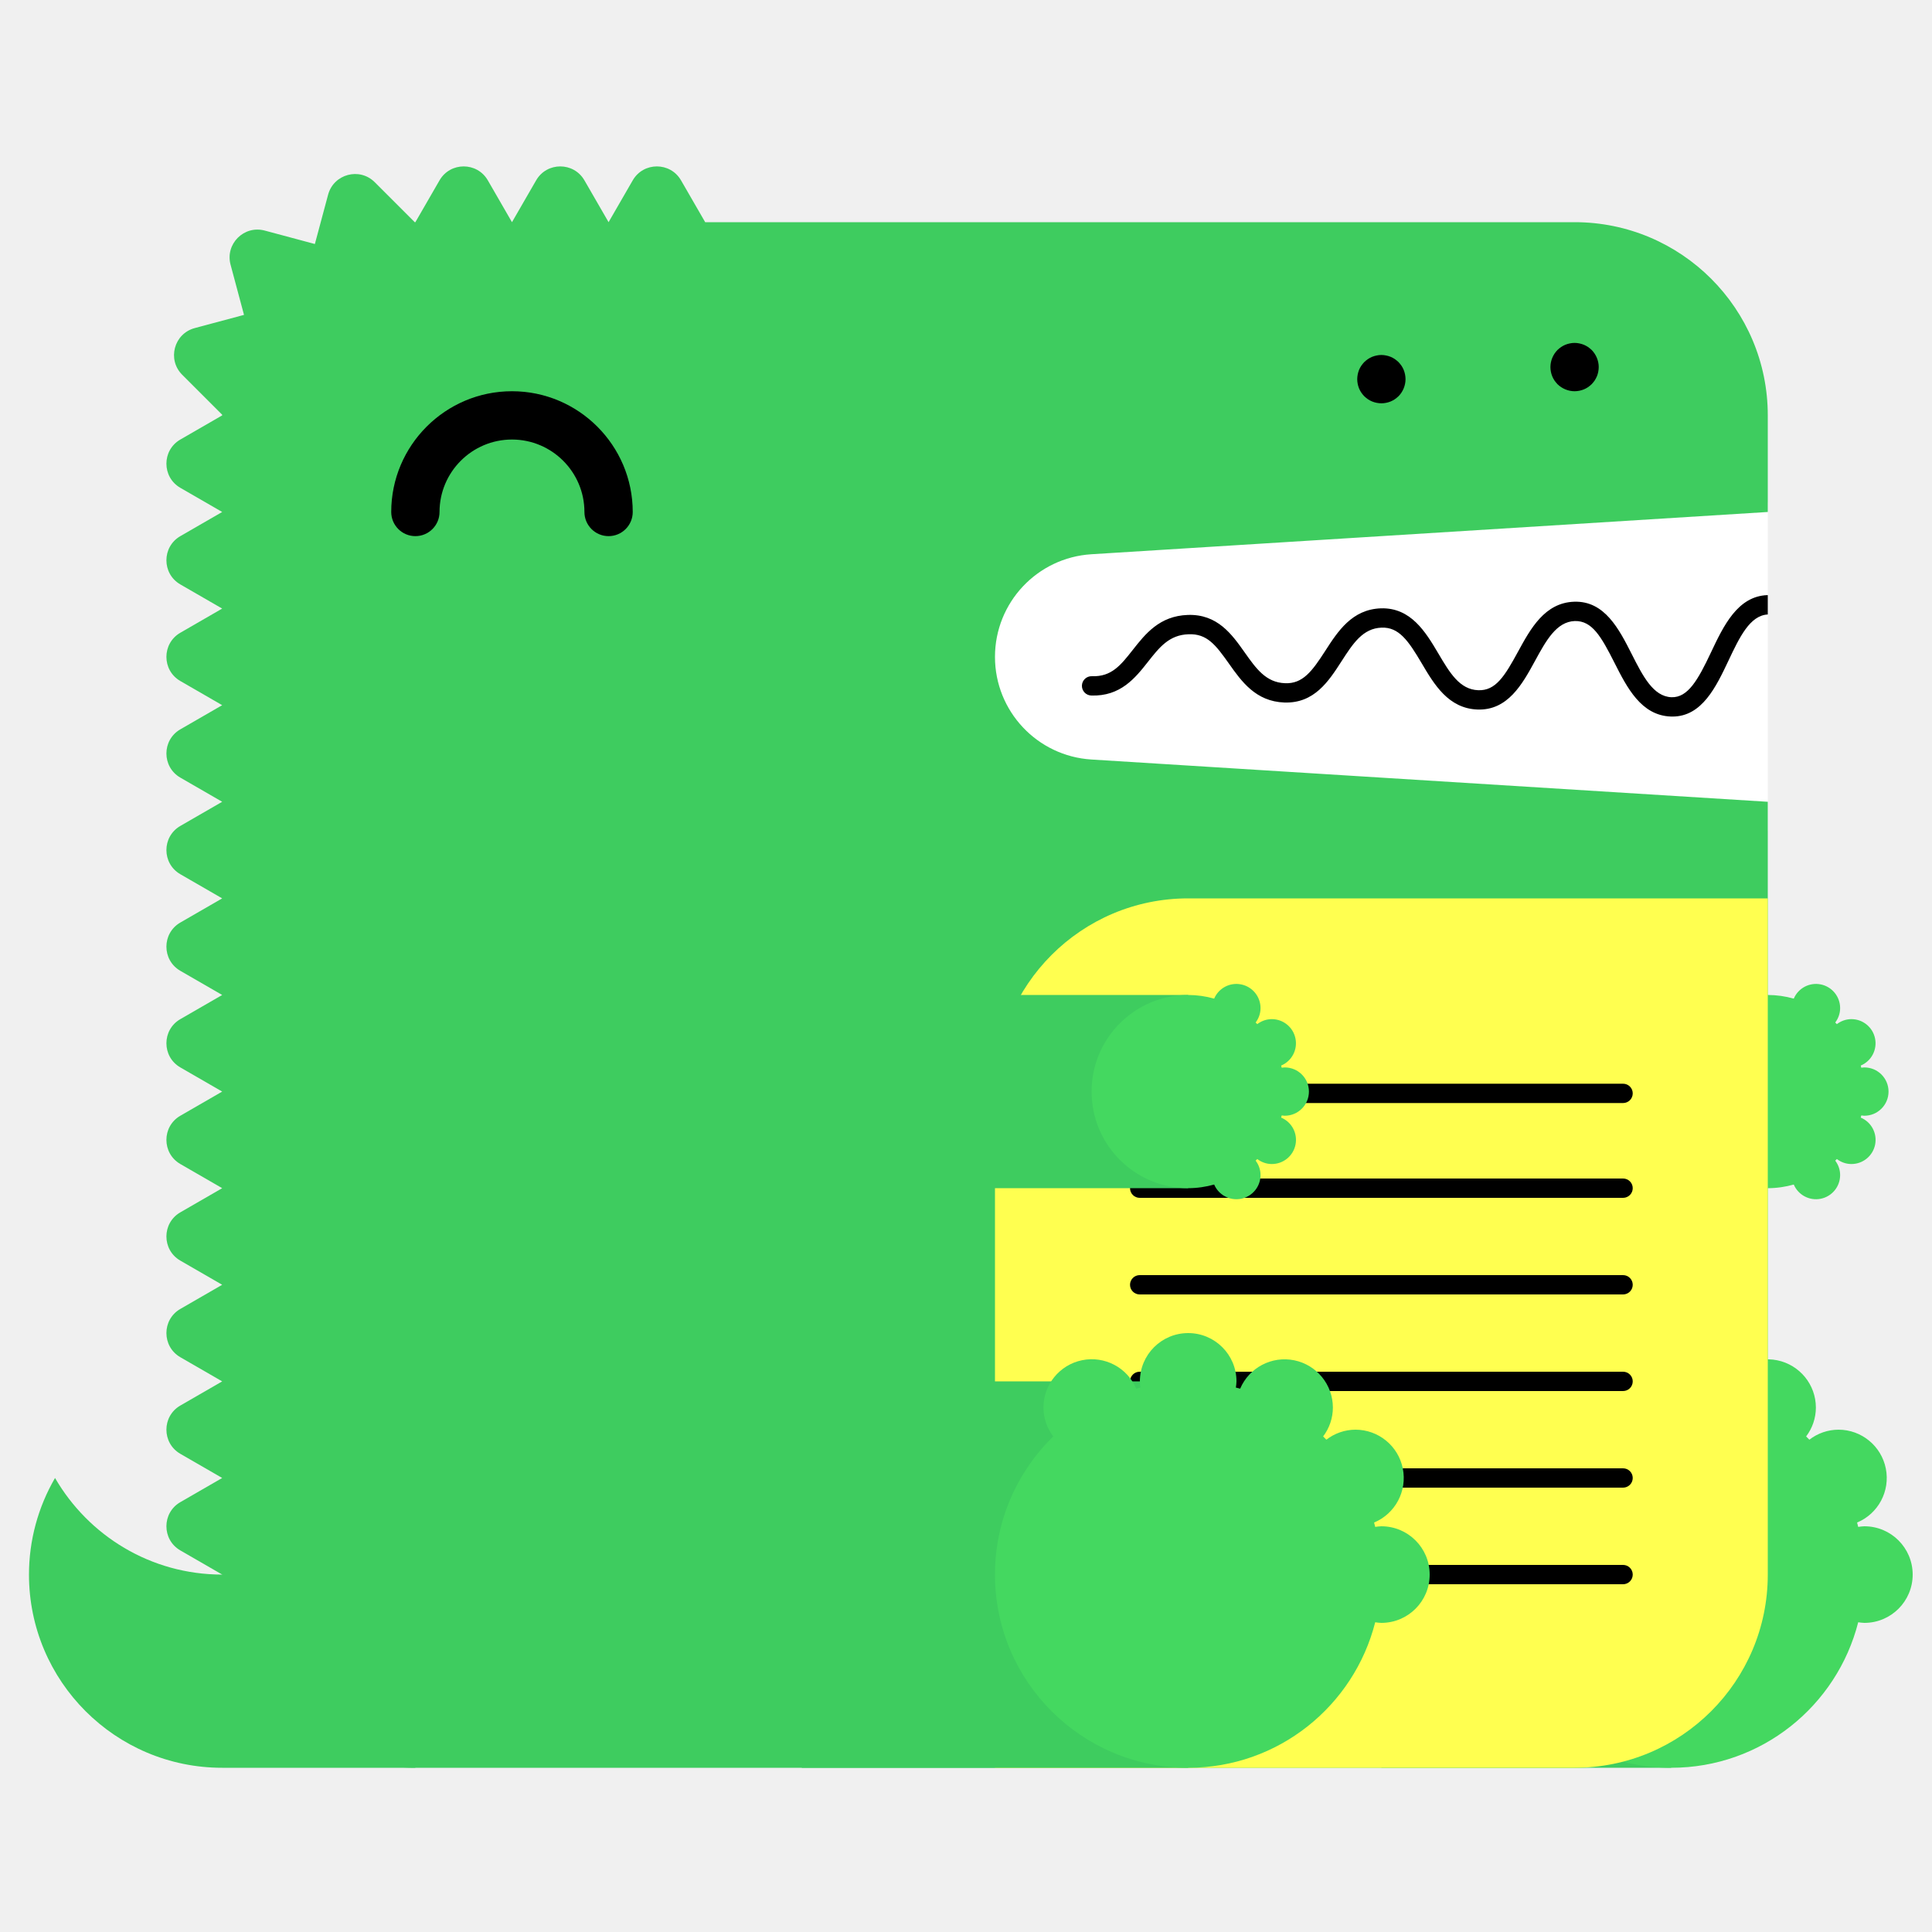
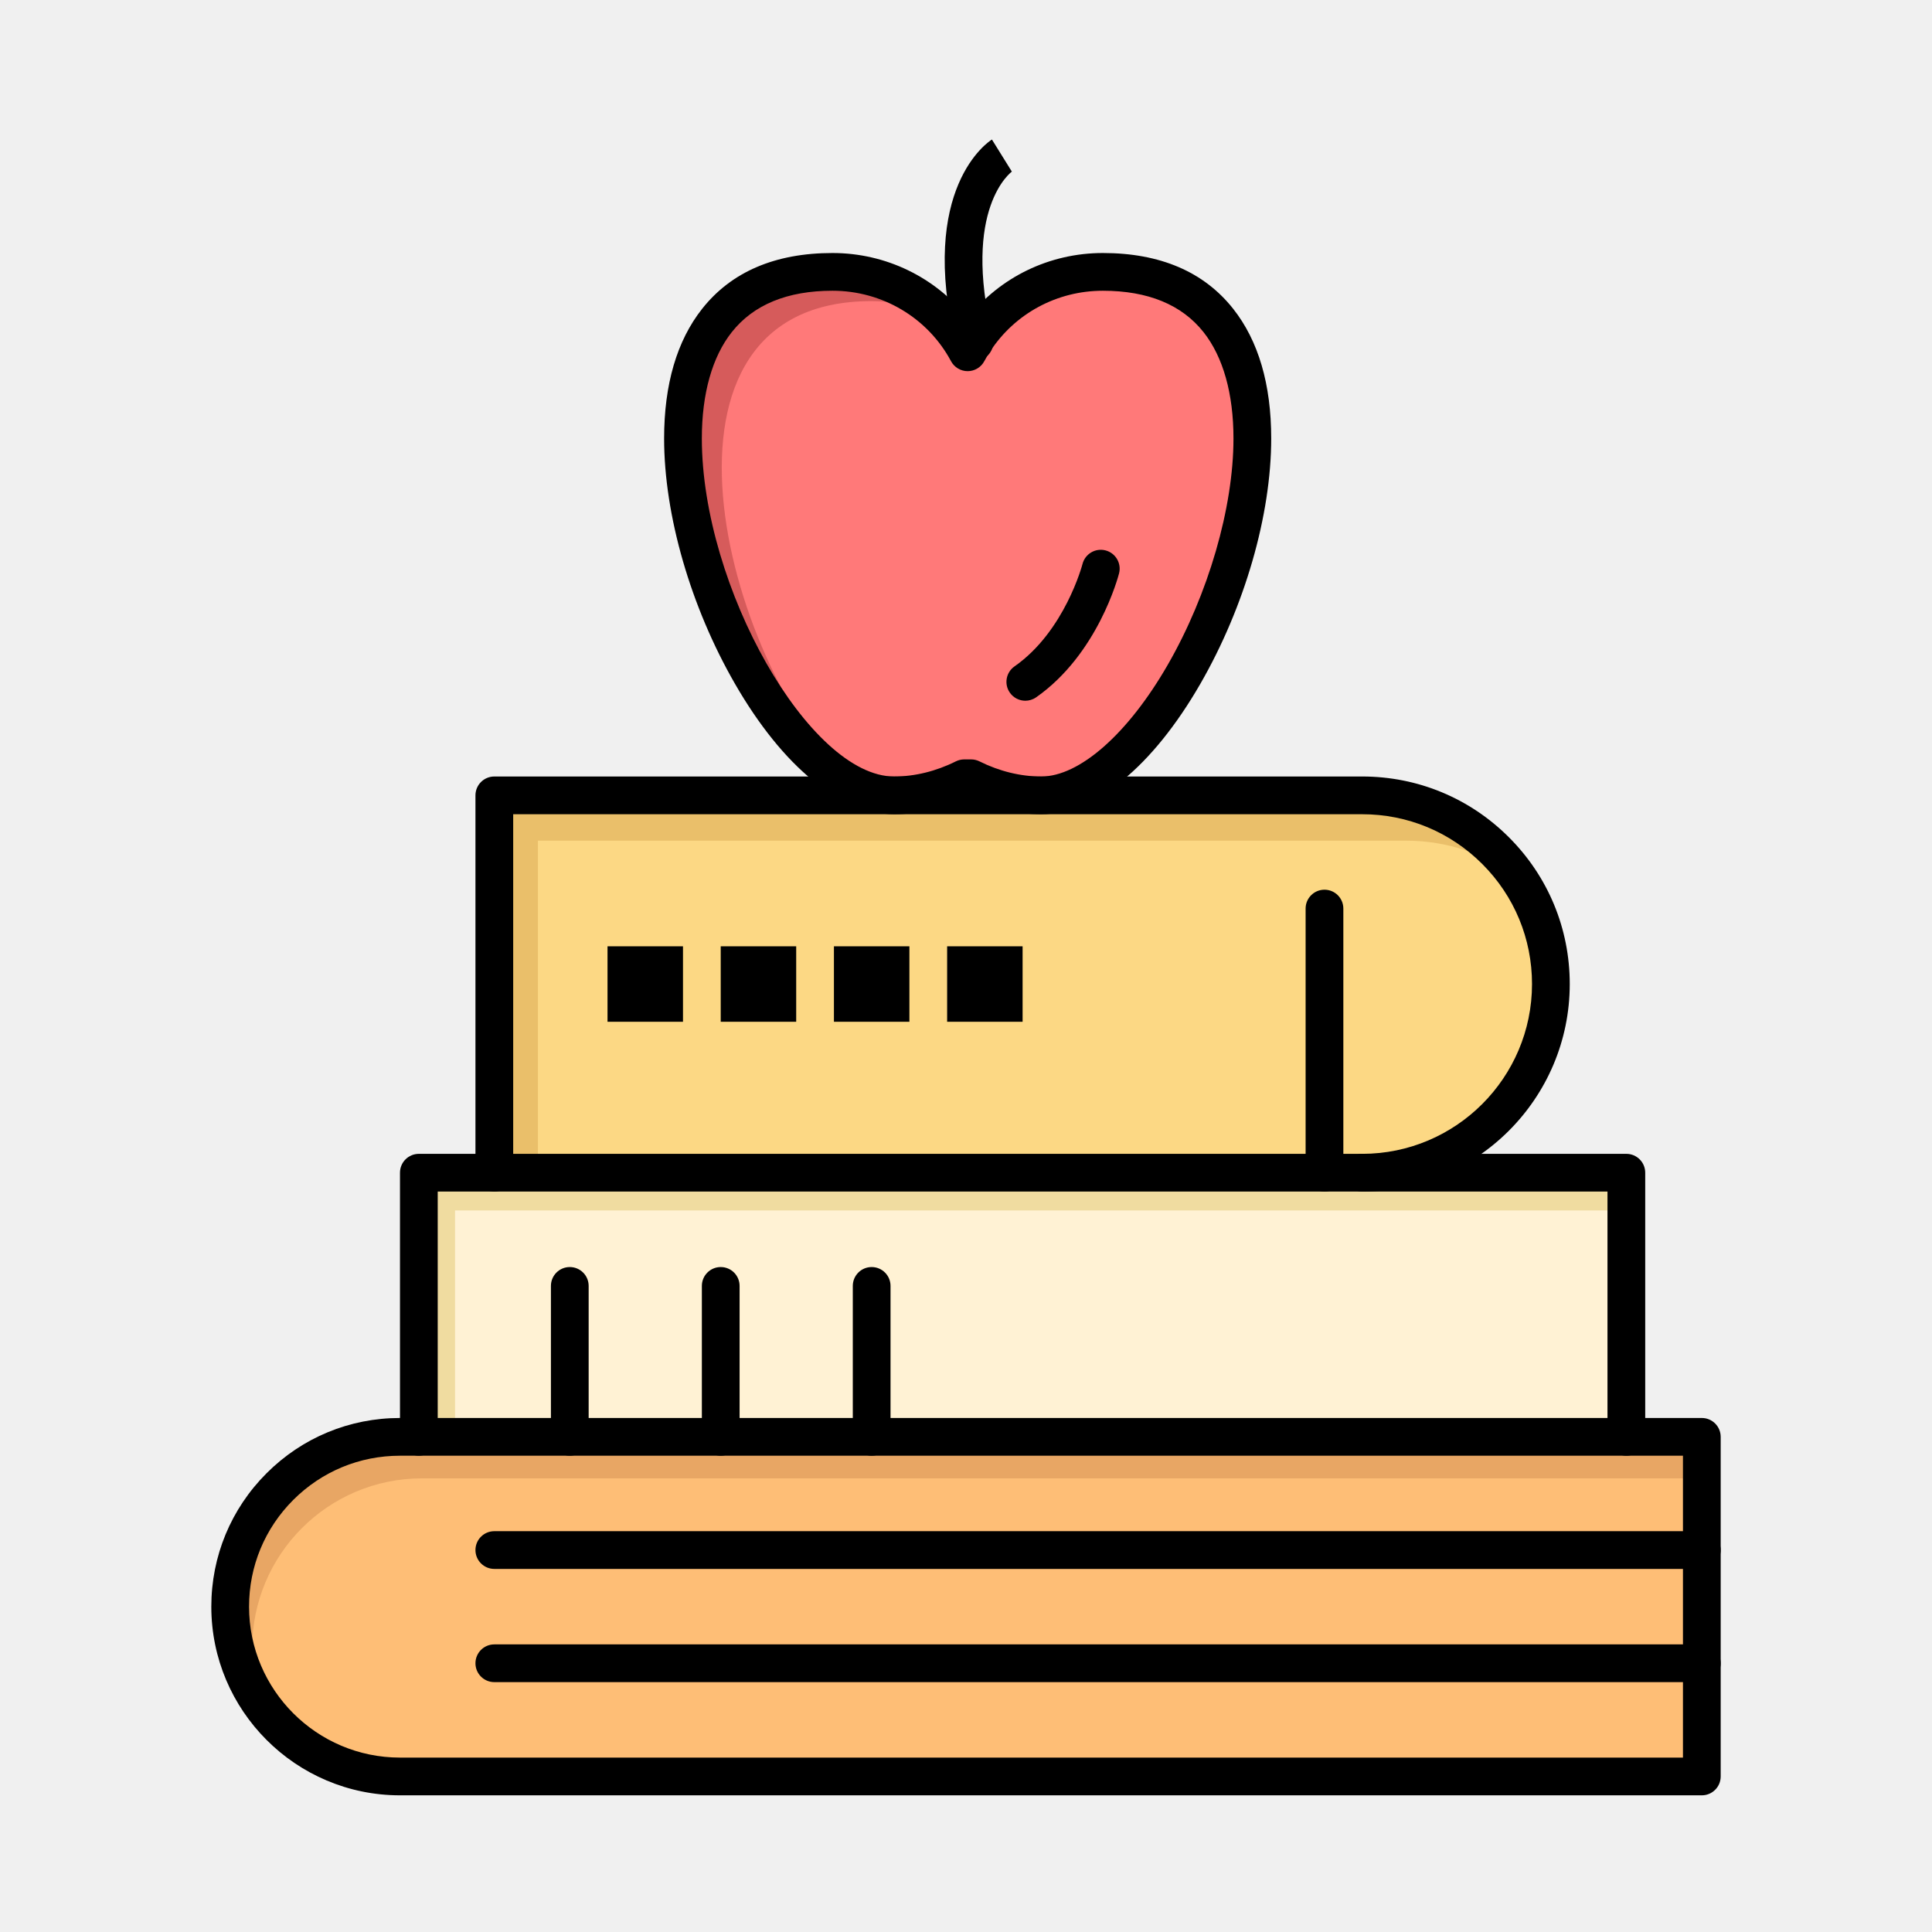
- <svg xmlns="http://www.w3.org/2000/svg" width="200" height="200" viewBox="0 0 200 200">
-   <g fill="none" fill-rule="evenodd">
-     <path fill="#FFF" d="M99 52h84v34H99z" />
-     <path d="M23 163c-7.398 0-13.843-4.027-17.303-10A19.886 19.886 0 0 0 3 163c0 11.046 8.954 20 20 20h20v-20H23z" fill="#3ECC5F" />
-     <path d="M112.98 57.376L183 53V43c0-11.046-8.954-20-20-20H73l-2.5-4.33c-1.112-1.925-3.889-1.925-5 0L63 23l-2.5-4.33c-1.111-1.925-3.889-1.925-5 0L53 23l-2.5-4.33c-1.111-1.925-3.889-1.925-5 0L43 23c-.022 0-.042.003-.065.003l-4.142-4.141c-1.57-1.571-4.252-.853-4.828 1.294l-1.369 5.104-5.192-1.392c-2.148-.575-4.111 1.389-3.535 3.536l1.39 5.193-5.102 1.367c-2.148.576-2.867 3.259-1.296 4.83l4.142 4.142c0 .021-.003.042-.003.064l-4.33 2.5c-1.925 1.111-1.925 3.889 0 5L23 53l-4.33 2.5c-1.925 1.111-1.925 3.889 0 5L23 63l-4.33 2.5c-1.925 1.111-1.925 3.889 0 5L23 73l-4.33 2.5c-1.925 1.111-1.925 3.889 0 5L23 83l-4.33 2.5c-1.925 1.111-1.925 3.889 0 5L23 93l-4.33 2.5c-1.925 1.111-1.925 3.889 0 5L23 103l-4.33 2.5c-1.925 1.111-1.925 3.889 0 5L23 113l-4.33 2.5c-1.925 1.111-1.925 3.889 0 5L23 123l-4.33 2.5c-1.925 1.111-1.925 3.889 0 5L23 133l-4.33 2.5c-1.925 1.111-1.925 3.889 0 5L23 143l-4.33 2.5c-1.925 1.111-1.925 3.889 0 5L23 153l-4.33 2.5c-1.925 1.111-1.925 3.889 0 5L23 163c0 11.046 8.954 20 20 20h120c11.046 0 20-8.954 20-20V83l-70.02-4.376A10.645 10.645 0 0 1 103 68c0-5.621 4.37-10.273 9.98-10.624" fill="#3ECC5F" />
-     <path fill="#3ECC5F" d="M143 183h30v-40h-30z" />
-     <path d="M193 158c-.219 0-.428.037-.639.064-.038-.15-.074-.301-.116-.451A5 5 0 0 0 190.32 148a4.96 4.96 0 0 0-3.016 1.036 26.531 26.531 0 0 0-.335-.336 4.955 4.955 0 0 0 1.011-2.987 5 5 0 0 0-9.599-1.959c-.148-.042-.297-.077-.445-.115.027-.211.064-.42.064-.639a5 5 0 0 0-5-5 5 5 0 0 0-5 5c0 .219.037.428.064.639-.148.038-.297.073-.445.115a4.998 4.998 0 0 0-9.599 1.959c0 1.125.384 2.151 1.011 2.987-3.717 3.632-6.031 8.693-6.031 14.3 0 11.046 8.954 20 20 20 9.339 0 17.16-6.41 19.361-15.064.211.027.42.064.639.064a5 5 0 0 0 5-5 5 5 0 0 0-5-5" fill="#44D860" />
-     <path fill="#3ECC5F" d="M153 123h30v-20h-30z" />
-     <path d="M193 115.5a2.5 2.5 0 1 0 0-5c-.109 0-.214.019-.319.032-.02-.075-.037-.15-.058-.225a2.501 2.501 0 0 0-.963-4.807c-.569 0-1.088.197-1.508.518a6.653 6.653 0 0 0-.168-.168c.314-.417.506-.931.506-1.494a2.5 2.5 0 0 0-4.8-.979A9.987 9.987 0 0 0 183 103c-5.522 0-10 4.478-10 10s4.478 10 10 10c.934 0 1.833-.138 2.69-.377a2.5 2.5 0 0 0 4.8-.979c0-.563-.192-1.077-.506-1.494.057-.055.113-.111.168-.168.42.321.939.518 1.508.518a2.5 2.5 0 0 0 .963-4.807c.021-.074.038-.15.058-.225.105.013.21.032.319.032" fill="#44D860" />
-     <path d="M63 55.5a2.5 2.5 0 0 1-2.5-2.5c0-4.136-3.364-7.5-7.5-7.5s-7.5 3.364-7.5 7.5a2.5 2.5 0 1 1-5 0c0-6.893 5.607-12.5 12.5-12.5S65.5 46.107 65.5 53a2.5 2.5 0 0 1-2.5 2.5" fill="#000" />
-     <path d="M103 183h60c11.046 0 20-8.954 20-20V93h-60c-11.046 0-20 8.954-20 20v70z" fill="#FFFF50" />
-     <path d="M168.02 124h-50.04a1 1 0 1 1 0-2h50.04a1 1 0 1 1 0 2m0 20h-50.04a1 1 0 1 1 0-2h50.04a1 1 0 1 1 0 2m0 20h-50.04a1 1 0 1 1 0-2h50.04a1 1 0 1 1 0 2m0-49.814h-50.04a1 1 0 1 1 0-2h50.04a1 1 0 1 1 0 2m0 19.814h-50.04a1 1 0 1 1 0-2h50.04a1 1 0 1 1 0 2m0 20h-50.04a1 1 0 1 1 0-2h50.04a1 1 0 1 1 0 2M183 61.611c-.012 0-.022-.006-.034-.005-3.09.105-4.552 3.196-5.842 5.923-1.346 2.85-2.387 4.703-4.093 4.647-1.889-.068-2.969-2.202-4.113-4.46-1.314-2.594-2.814-5.536-5.963-5.426-3.046.104-4.513 2.794-5.807 5.167-1.377 2.528-2.314 4.065-4.121 3.994-1.927-.07-2.951-1.805-4.136-3.813-1.321-2.236-2.848-4.75-5.936-4.664-2.994.103-4.465 2.385-5.763 4.4-1.373 2.13-2.335 3.428-4.165 3.351-1.973-.07-2.992-1.51-4.171-3.177-1.324-1.873-2.816-3.993-5.895-3.89-2.928.1-4.399 1.97-5.696 3.618-1.232 1.564-2.194 2.802-4.229 2.724a1 1 0 0 0-.072 2c3.017.101 4.545-1.8 5.872-3.487 1.177-1.496 2.193-2.787 4.193-2.855 1.926-.082 2.829 1.115 4.195 3.045 1.297 1.834 2.769 3.914 5.731 4.021 3.103.104 4.596-2.215 5.918-4.267 1.182-1.834 2.202-3.417 4.15-3.484 1.793-.067 2.769 1.35 4.145 3.681 1.297 2.197 2.766 4.686 5.787 4.796 3.125.108 4.634-2.62 5.949-5.035 1.139-2.088 2.214-4.06 4.119-4.126 1.793-.042 2.728 1.595 4.111 4.33 1.292 2.553 2.757 5.445 5.825 5.556l.169.003c3.064 0 4.518-3.075 5.805-5.794 1.139-2.41 2.217-4.68 4.067-4.773v-2z" fill="#000" />
-     <path fill="#3ECC5F" d="M83 183h40v-40H83z" />
-     <path d="M143 158c-.219 0-.428.037-.639.064-.038-.15-.074-.301-.116-.451A5 5 0 0 0 140.32 148a4.96 4.96 0 0 0-3.016 1.036 26.531 26.531 0 0 0-.335-.336 4.955 4.955 0 0 0 1.011-2.987 5 5 0 0 0-9.599-1.959c-.148-.042-.297-.077-.445-.115.027-.211.064-.42.064-.639a5 5 0 0 0-5-5 5 5 0 0 0-5 5c0 .219.037.428.064.639-.148.038-.297.073-.445.115a4.998 4.998 0 0 0-9.599 1.959c0 1.125.384 2.151 1.011 2.987-3.717 3.632-6.031 8.693-6.031 14.3 0 11.046 8.954 20 20 20 9.339 0 17.16-6.41 19.361-15.064.211.027.42.064.639.064a5 5 0 0 0 5-5 5 5 0 0 0-5-5" fill="#44D860" />
-     <path fill="#3ECC5F" d="M83 123h40v-20H83z" />
-     <path d="M133 115.5a2.5 2.5 0 1 0 0-5c-.109 0-.214.019-.319.032-.02-.075-.037-.15-.058-.225a2.501 2.501 0 0 0-.963-4.807c-.569 0-1.088.197-1.508.518a6.653 6.653 0 0 0-.168-.168c.314-.417.506-.931.506-1.494a2.5 2.5 0 0 0-4.8-.979A9.987 9.987 0 0 0 123 103c-5.522 0-10 4.478-10 10s4.478 10 10 10c.934 0 1.833-.138 2.69-.377a2.5 2.5 0 0 0 4.8-.979c0-.563-.192-1.077-.506-1.494.057-.055.113-.111.168-.168.42.321.939.518 1.508.518a2.5 2.5 0 0 0 .963-4.807c.021-.074.038-.15.058-.225.105.013.21.032.319.032" fill="#44D860" />
-     <path d="M143 41.75c-.16 0-.33-.02-.49-.05a2.52 2.52 0 0 1-.47-.14c-.15-.06-.29-.14-.431-.23-.13-.09-.259-.2-.38-.31-.109-.12-.219-.24-.309-.38s-.17-.28-.231-.43a2.619 2.619 0 0 1-.189-.96c0-.16.02-.33.05-.49.03-.16.08-.31.139-.47.061-.15.141-.29.231-.43.09-.13.2-.26.309-.38.121-.11.25-.22.38-.31.141-.09.281-.17.431-.23.149-.06.31-.11.47-.14.32-.07.65-.07.98 0 .159.03.32.08.47.14.149.06.29.14.43.23.13.09.259.2.38.31.11.12.22.25.31.38.09.14.17.28.23.43.06.16.11.31.14.47.029.16.05.33.05.49 0 .66-.271 1.31-.73 1.77-.121.11-.25.22-.38.31-.14.09-.281.17-.43.23a2.565 2.565 0 0 1-.96.19m20-1.25c-.66 0-1.3-.27-1.771-.73a3.802 3.802 0 0 1-.309-.38c-.09-.14-.17-.28-.231-.43a2.619 2.619 0 0 1-.189-.96c0-.66.27-1.3.729-1.77.121-.11.25-.22.38-.31.141-.09.281-.17.431-.23.149-.06.31-.11.47-.14.32-.07.66-.07.98 0 .159.03.32.08.47.14.149.06.29.14.43.23.13.09.259.2.38.31.459.47.73 1.11.73 1.77 0 .16-.021.33-.05.49-.03.16-.08.32-.14.47-.07.15-.14.29-.23.43-.09.13-.2.26-.31.38-.121.11-.25.22-.38.31-.14.09-.281.17-.43.23a2.565 2.565 0 0 1-.96.19" fill="#000" />
+ <svg xmlns="http://www.w3.org/2000/svg" height="512px" style="enable-background:new 0 0 512 512;" version="1.1" viewBox="0 0 512 512" width="512px" xml:space="preserve">
+   <g id="_x34_85_x2C__book_x2C__pen_x2C__food_x2C__education">
+     <g>
+       <path d="M451,440.78v30H106c-24.85,0-45-20.15-45-45c0-12.42,5.04-23.681,13.18-31.82    c8.14-8.14,19.4-13.18,31.82-13.18h5h40h40h40h200h20v30V440.78z" style="fill:#FEBE76;" />
+       <path d="M66.833,436.78c0-12.42,5.04-23.681,13.18-31.82c8.14-8.14,19.4-13.18,31.82-13.18h5h40h40h40h200    H451v-11h-20H231h-40h-40h-40h-5c-12.42,0-23.68,5.04-31.82,13.18C66.04,402.1,61,413.36,61,425.78    c0,9.831,3.163,18.92,8.514,26.323C67.782,447.32,66.833,442.161,66.833,436.78z" style="fill:#E8A664;" />
+       <polygon points="151,380.78 111,380.78 111,310.78 131,310.78 351,310.78 361,310.78 431,310.78     431,380.78 231,380.78 191,380.78   " style="fill:#FFF2D4;" />
+       <polygon points="120.583,320.78 140.583,320.78 360.584,320.78 370.584,320.78 431,320.78 431,310.78     361,310.78 351,310.78 131,310.78 111,310.78 111,380.78 120.583,380.78   " style="fill:#F0DCA0;" />
+       <path d="M351,310.78H131v-100h105.95h38.99H361c13.8,0,26.3,5.6,35.35,14.65    c9.051,9.05,14.65,21.55,14.65,35.35c0,27.609-22.39,50-50,50H351z" style="fill:#FCD884;" />
+       <path d="M142.554,222.78h105.95h38.99h85.061c11.134,0,21.419,3.65,29.732,9.812    c-1.758-2.568-3.744-4.968-5.938-7.162c-9.05-9.05-21.55-14.65-35.35-14.65h-85.06h-38.99H131v100h11.554V222.78z" style="fill:#EABF6A;" />
+       <path d="M258.2,90.41c7.22-11.07,19.87-18.36,34.06-18.36c76.62,0,25.84,138.73-16.319,138.73    c-6.811,0-13.15-1.81-18.591-4.53h-0.91h-0.91c-5.44,2.72-11.78,4.53-18.58,4.53c-42.17,0-92.95-138.73-16.33-138.73    c15.42,0,29.02,8.61,35.82,21.31C256.98,92.35,257.57,91.36,258.2,90.41z" style="fill:#FF7979;" />
+       <g>
+         <g>
+           <g>
+             <path d="M230.899,79.8c6.893,0,13.417,1.73,19.137,4.768c-7.411-7.716-17.905-12.518-29.416-12.518       c-69.614,0-34.062,114.508,4.65,135.452C191.3,174.668,167.537,79.8,230.899,79.8z" style="fill:#D65B5B;" />
+           </g>
+         </g>
+       </g>
+       <rect height="20" width="20" x="251" y="250.78" />
+       <rect height="20" width="20" x="221" y="250.78" />
+       <rect height="20" width="20" x="191" y="250.78" />
+       <rect height="20" width="20" x="161" y="250.78" />
+       <path d="M451,475.78H106c-27.57,0-50-22.43-50-50c0-13.356,5.201-25.913,14.645-35.355c9.443-9.443,22-14.645,35.355-14.645h5    c2.761,0,5,2.238,5,5s-2.239,5-5,5h-5c-10.685,0-20.729,4.16-28.284,11.715C70.161,405.05,66,415.095,66,425.78    c0,22.056,17.944,40,40,40h340v-80h-15c-2.762,0-5-2.238-5-5s2.238-5,5-5h20c2.762,0,5,2.238,5,5v90    C456,473.542,453.762,475.78,451,475.78z" />
+       <path d="M361,315.78c-2.762,0-5-2.238-5-5s2.238-5,5-5c24.813,0,45-20.187,45-45c0-12.014-4.683-23.313-13.186-31.814    c-8.503-8.503-19.802-13.186-31.814-13.186H136v95c0,2.762-2.239,5-5,5s-5-2.238-5-5v-100c0-2.761,2.239-5,5-5h230    c14.685,0,28.494,5.723,38.885,16.115C410.277,232.285,416,246.095,416,260.78C416,291.107,391.327,315.78,361,315.78z" />
+       <path d="M431,385.78H111c-2.761,0-5-2.238-5-5v-70c0-2.762,2.239-5,5-5h320c2.762,0,5,2.238,5,5v70    C436,383.542,433.762,385.78,431,385.78z M116,375.78h310v-60H116V375.78z" />
+       <path d="M151,385.78c-2.761,0-5-2.238-5-5v-40c0-2.762,2.239-5,5-5s5,2.238,5,5v40C156,383.542,153.761,385.78,151,385.78z" />
+       <path d="M191,385.78c-2.761,0-5-2.238-5-5v-40c0-2.762,2.239-5,5-5s5,2.238,5,5v40C196,383.542,193.761,385.78,191,385.78z" />
+       <path d="M231,385.78c-2.761,0-5-2.238-5-5v-40c0-2.762,2.239-5,5-5s5,2.238,5,5v40C236,383.542,233.761,385.78,231,385.78z" />
+       <path d="M451,445.78H131c-2.761,0-5-2.238-5-5s2.239-5,5-5h320c2.762,0,5,2.238,5,5S453.762,445.78,451,445.78z" />
+       <path d="M451,415.78H131c-2.761,0-5-2.238-5-5s2.239-5,5-5h320c2.762,0,5,2.238,5,5S453.762,415.78,451,415.78z" />
+       <path d="M351,315.78c-2.762,0-5-2.238-5-5v-70c0-2.761,2.238-5,5-5s5,2.239,5,5v70C356,313.542,353.762,315.78,351,315.78z" />
+       <path d="M275.94,215.78c-6.542,0-13.253-1.524-19.5-4.419c-6.247,2.895-12.954,4.419-19.49,4.419    c-14.143,0-29.514-12.598-42.172-34.564c-11.76-20.408-18.781-44.714-18.781-65.019c0-14.341,3.391-25.902,10.077-34.362    c7.753-9.81,19.376-14.784,34.546-14.784c14.17,0,27.294,6.449,35.828,17.238c8.579-10.855,21.687-17.238,35.812-17.238    c15.17,0,26.793,4.974,34.547,14.785c6.687,8.461,10.077,20.022,10.077,34.363c0,20.305-7.021,44.61-18.778,65.018    C305.448,203.182,290.08,215.78,275.94,215.78z M255.53,201.25h1.82c0.776,0,1.542,0.181,2.236,0.528    c5.236,2.618,10.892,4.002,16.354,4.002c10.159,0,22.995-11.325,33.5-29.557c10.76-18.673,17.443-41.674,17.443-60.025    c0-11.866-2.739-21.604-7.923-28.163c-5.761-7.29-14.744-10.985-26.701-10.985c-12.133,0-23.3,6.016-29.871,16.092    c-0.562,0.846-1.072,1.702-1.54,2.576c-0.869,1.626-2.563,2.642-4.408,2.642c-1.844,0-3.539-1.014-4.409-2.64    c-6.167-11.517-18.203-18.67-31.412-18.67c-11.957,0-20.94,3.696-26.701,10.985c-5.183,6.558-7.923,16.296-7.923,28.162    c0,39.35,28.572,89.583,50.954,89.583c5.457,0,11.108-1.384,16.343-4.002C253.988,201.431,254.753,201.25,255.53,201.25z" />
+       <path d="M258.246,95.641c-2.252,0-4.296-1.531-4.854-3.816c-0.034-0.133-0.063-0.262-0.089-0.391    c-10.052-41.71,8.759-53.958,9.566-54.459l5.279,8.492l0.09-0.058c-0.136,0.093-13.453,9.676-5.18,43.824    c0.019,0.078,0.036,0.156,0.051,0.234c0.646,2.679-0.997,5.377-3.676,6.03C259.037,95.595,258.638,95.641,258.246,95.641z" />
+       <path d="M271.724,185.701c-1.577,0-3.13-0.745-4.103-2.137c-1.582-2.264-1.028-5.381,1.235-6.962    c13.325-9.311,17.975-26.965,18.02-27.142c0.686-2.676,3.413-4.288,6.084-3.603c2.676,0.686,4.289,3.409,3.604,6.084    c-0.223,0.87-5.648,21.447-21.98,32.858C273.711,185.408,272.713,185.701,271.724,185.701z" />
+     </g>
  </g>
+   <g id="Layer_1" />
</svg>
